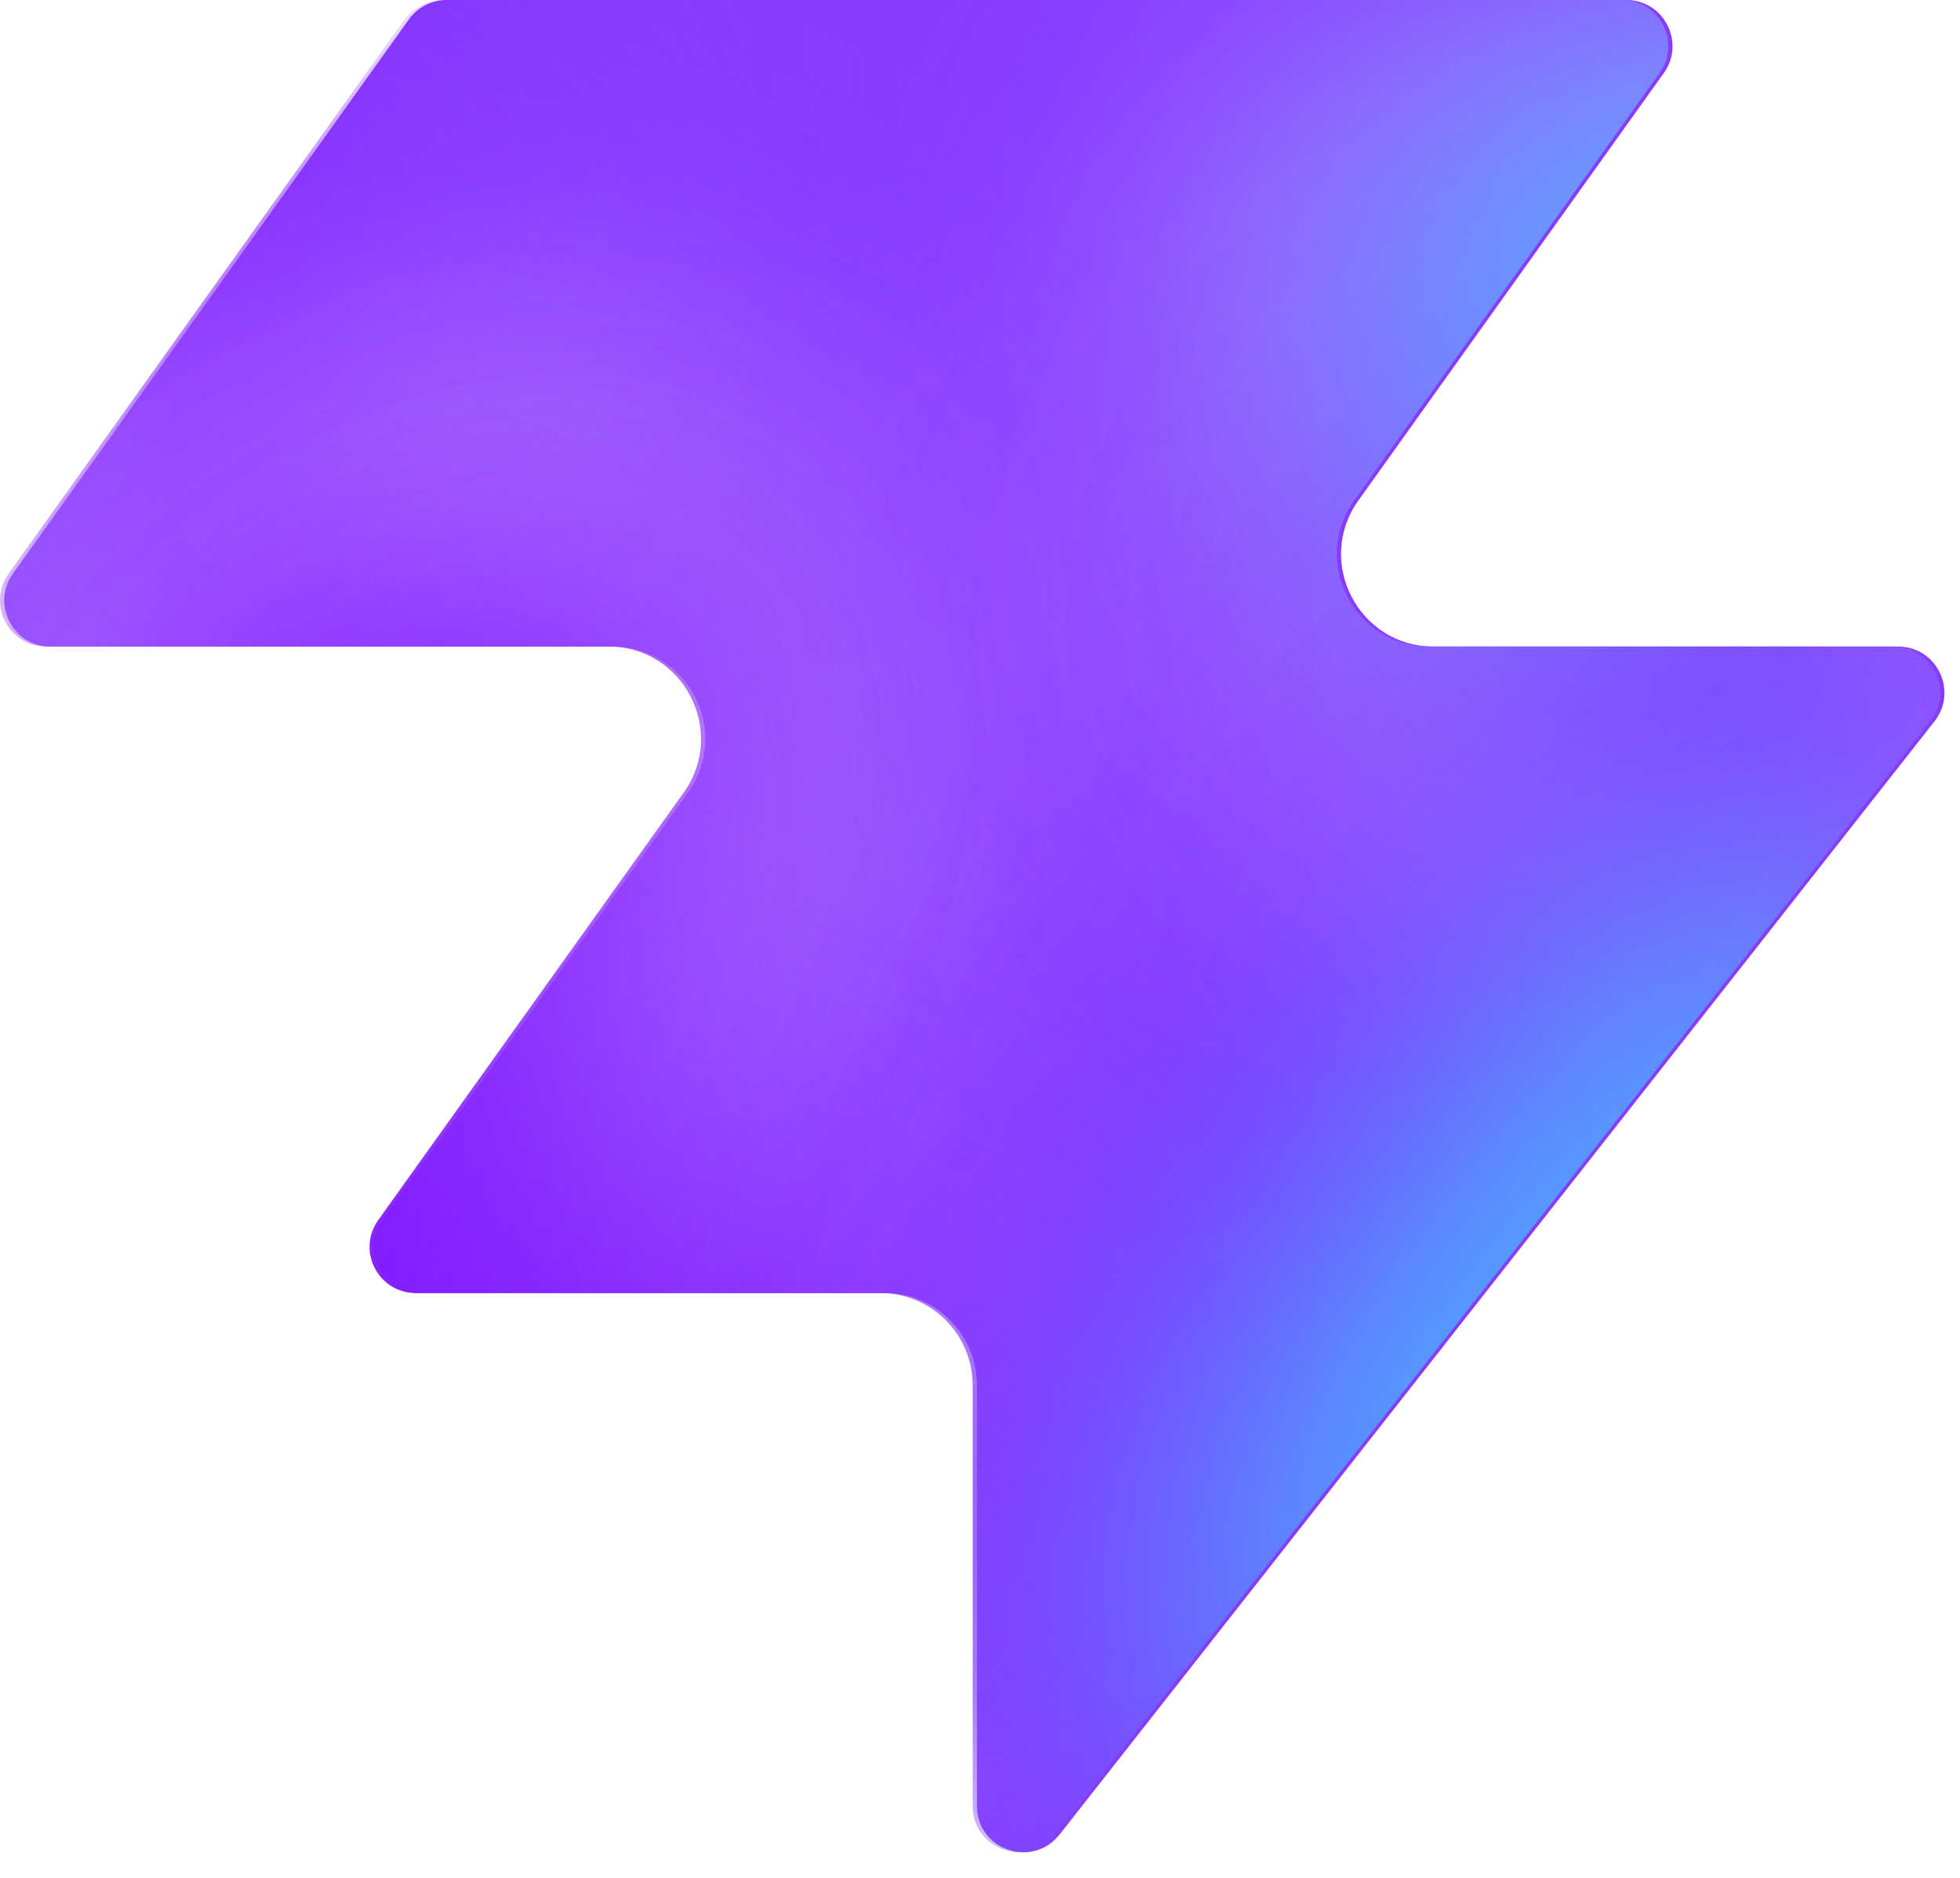
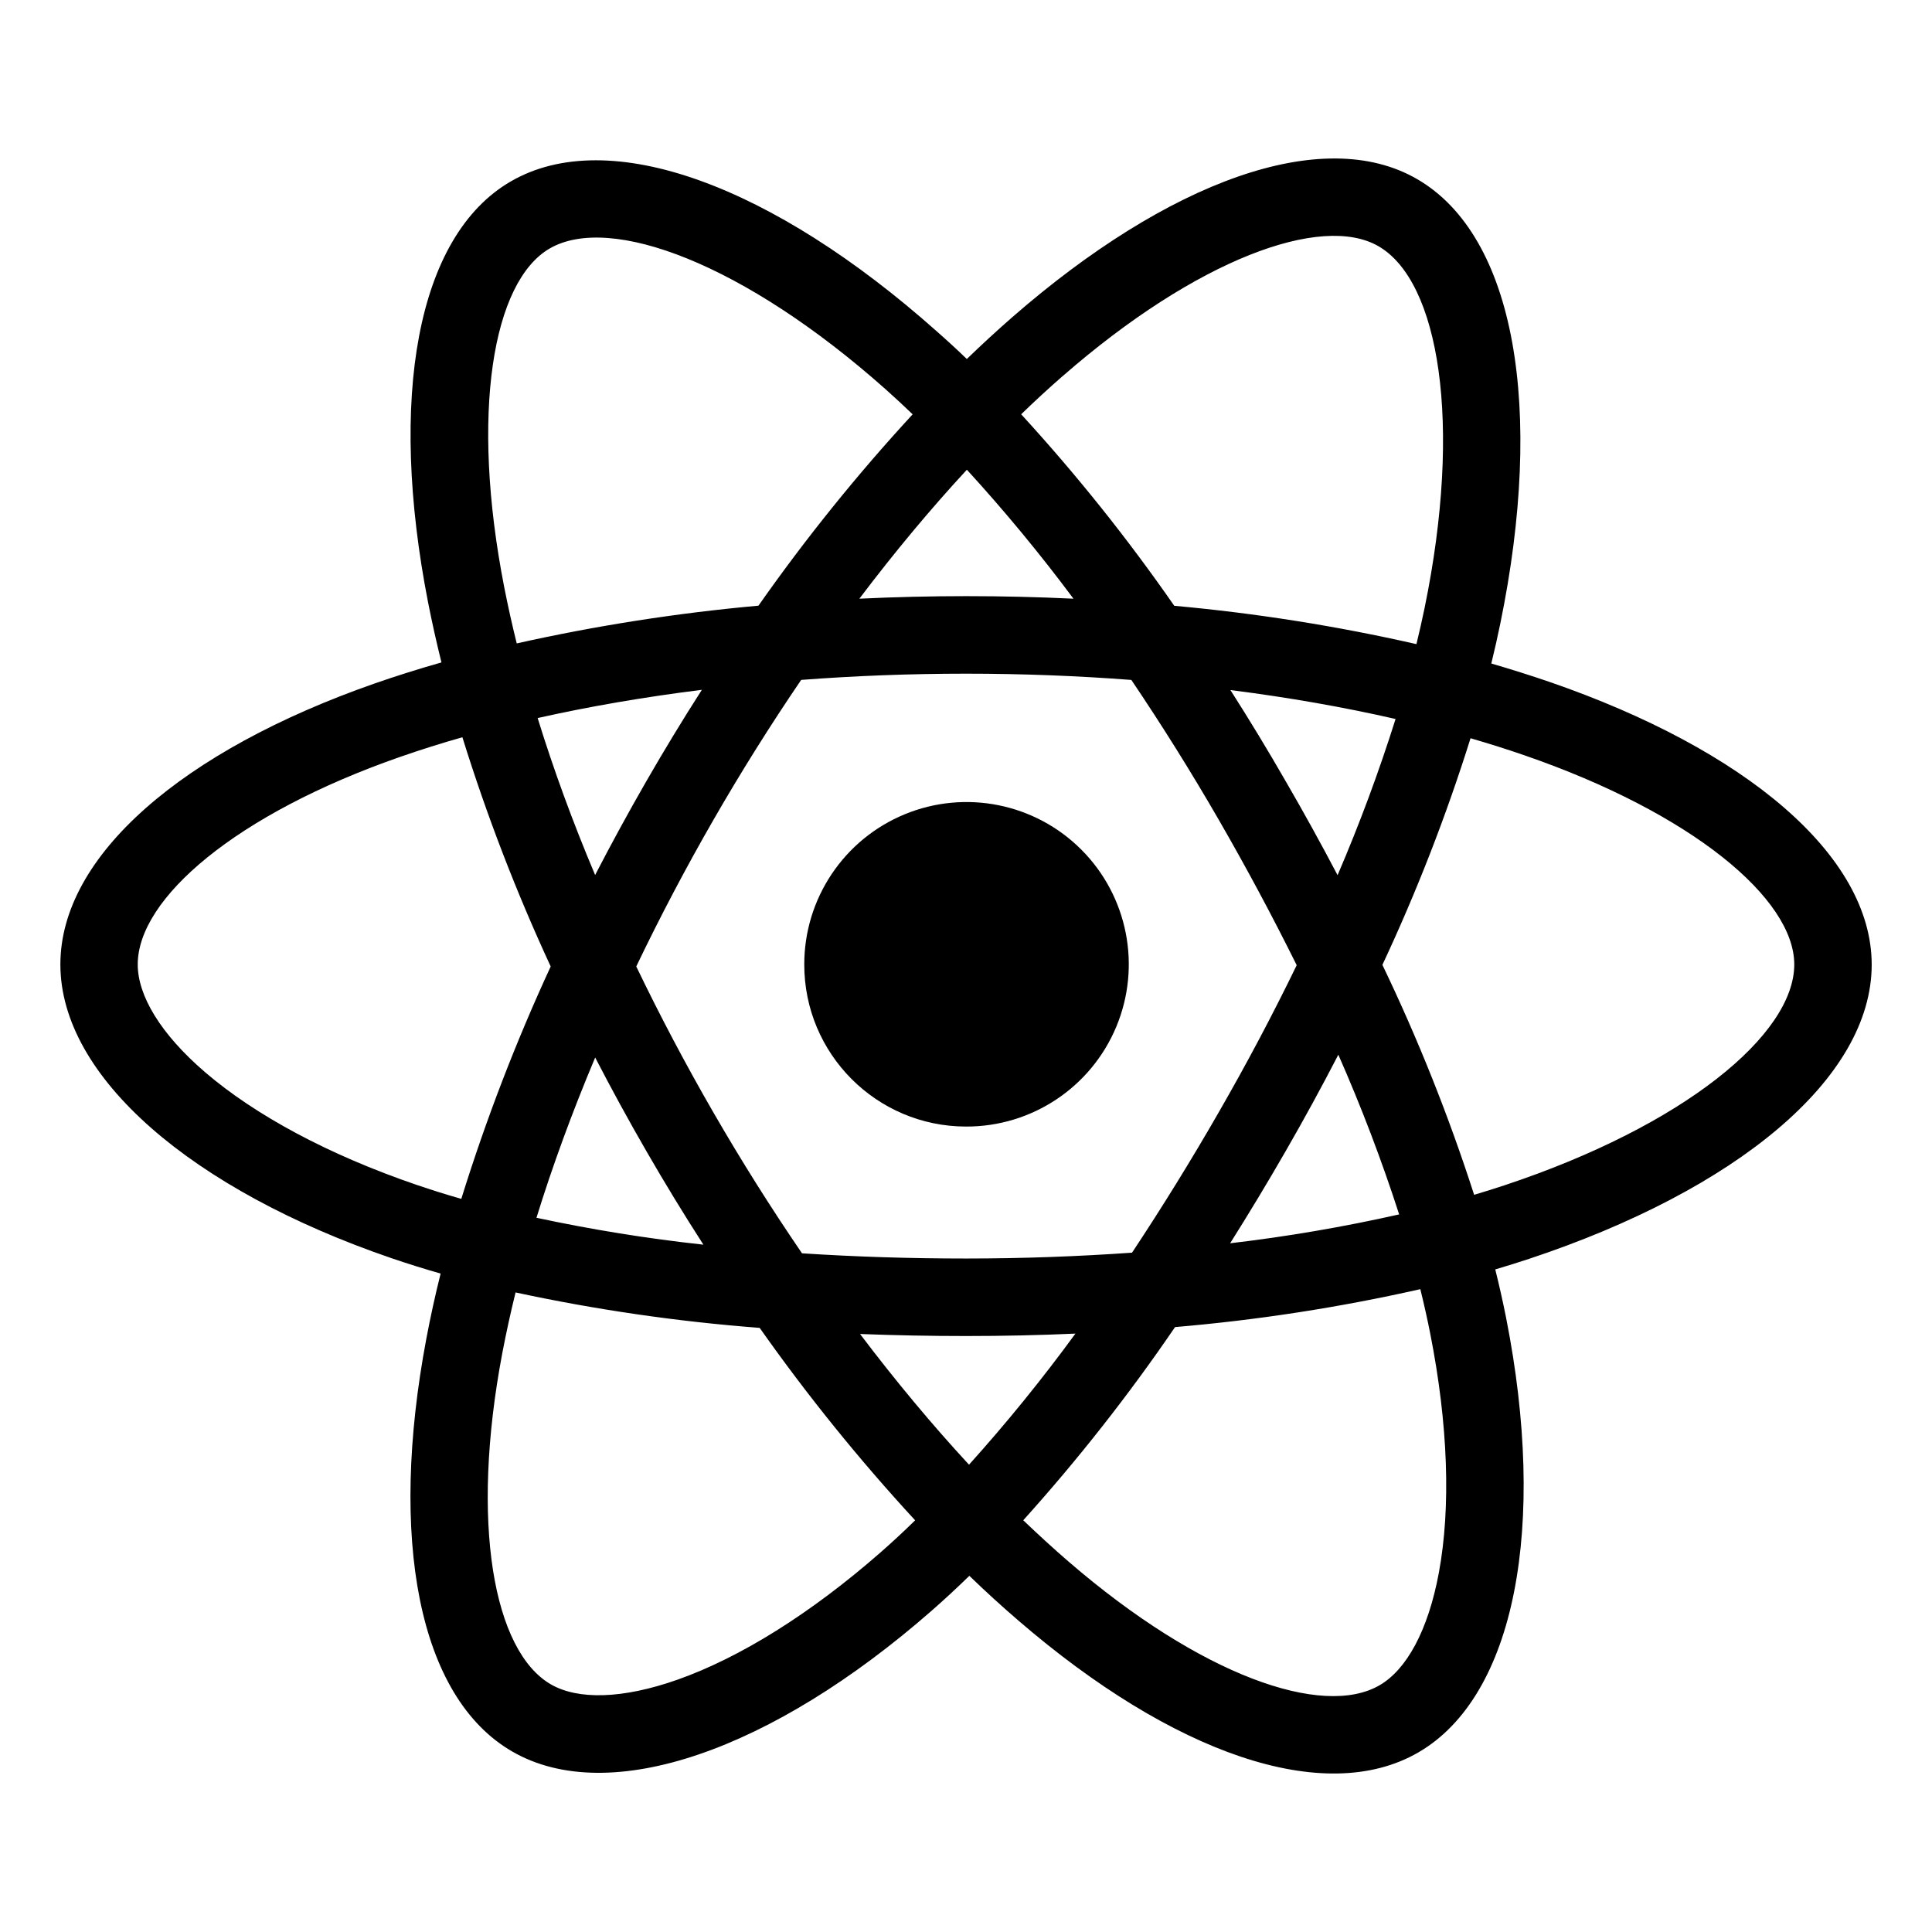
- <svg xmlns="http://www.w3.org/2000/svg" width="48" height="46" fill="none" viewBox="0 0 48 46">
-   <path fill="#863bff" d="M25.946 44.938c-.664.845-2.021.375-2.021-.698V33.937a2.26 2.26 0 0 0-2.262-2.262H10.287c-.92 0-1.456-1.04-.92-1.788l7.48-10.471c1.07-1.497 0-3.578-1.842-3.578H1.237c-.92 0-1.456-1.04-.92-1.788L10.013.474c.214-.297.556-.474.92-.474h28.894c.92 0 1.456 1.04.92 1.788l-7.48 10.471c-1.07 1.498 0 3.579 1.842 3.579h11.377c.943 0 1.473 1.088.89 1.83L25.947 44.94z" style="fill:#863bff;fill:color(display-p3 .525 .23 1);fill-opacity:1" />
-   <mask id="a" width="48" height="46" x="0" y="0" maskUnits="userSpaceOnUse" style="mask-type:alpha">
-     <path fill="#000" d="M25.842 44.938c-.664.844-2.021.375-2.021-.698V33.937a2.26 2.26 0 0 0-2.262-2.262H10.183c-.92 0-1.456-1.04-.92-1.788l7.48-10.471c1.07-1.498 0-3.579-1.842-3.579H1.133c-.92 0-1.456-1.04-.92-1.787L9.91.473c.214-.297.556-.474.92-.474h28.894c.92 0 1.456 1.04.92 1.788l-7.48 10.471c-1.07 1.498 0 3.578 1.842 3.578h11.377c.943 0 1.473 1.088.89 1.832L25.843 44.94z" style="fill:#000;fill-opacity:1" />
-   </mask>
-   <g mask="url(#a)">
-     <g filter="url(#b)">
-       <ellipse cx="5.508" cy="14.704" fill="#ede6ff" rx="5.508" ry="14.704" style="fill:#ede6ff;fill:color(display-p3 .927 .903 1);fill-opacity:1" transform="matrix(.00324 1 1 -.00324 -4.47 31.516)" />
-     </g>
-     <g filter="url(#c)">
-       <ellipse cx="10.399" cy="29.851" fill="#ede6ff" rx="10.399" ry="29.851" style="fill:#ede6ff;fill:color(display-p3 .927 .903 1);fill-opacity:1" transform="matrix(.00324 1 1 -.00324 -39.328 7.883)" />
-     </g>
-     <g filter="url(#d)">
-       <ellipse cx="5.508" cy="30.487" fill="#7e14ff" rx="5.508" ry="30.487" style="fill:#7e14ff;fill:color(display-p3 .492 .077 1);fill-opacity:1" transform="rotate(89.814 -25.913 -14.639)scale(1 -1)" />
-     </g>
-     <g filter="url(#e)">
-       <ellipse cx="5.508" cy="30.599" fill="#7e14ff" rx="5.508" ry="30.599" style="fill:#7e14ff;fill:color(display-p3 .492 .077 1);fill-opacity:1" transform="rotate(89.814 -32.644 -3.334)scale(1 -1)" />
-     </g>
-     <g filter="url(#f)">
-       <ellipse cx="5.508" cy="30.599" fill="#7e14ff" rx="5.508" ry="30.599" style="fill:#7e14ff;fill:color(display-p3 .492 .077 1);fill-opacity:1" transform="matrix(.00324 1 1 -.00324 -34.34 30.47)" />
-     </g>
-     <g filter="url(#g)">
-       <ellipse cx="14.072" cy="22.078" fill="#ede6ff" rx="14.072" ry="22.078" style="fill:#ede6ff;fill:color(display-p3 .927 .903 1);fill-opacity:1" transform="rotate(93.35 24.506 48.493)scale(-1 1)" />
-     </g>
-     <g filter="url(#h)">
-       <ellipse cx="3.47" cy="21.501" fill="#7e14ff" rx="3.47" ry="21.501" style="fill:#7e14ff;fill:color(display-p3 .492 .077 1);fill-opacity:1" transform="rotate(89.009 28.708 47.59)scale(-1 1)" />
-     </g>
-     <g filter="url(#i)">
-       <ellipse cx="3.47" cy="21.501" fill="#7e14ff" rx="3.47" ry="21.501" style="fill:#7e14ff;fill:color(display-p3 .492 .077 1);fill-opacity:1" transform="rotate(89.009 28.708 47.59)scale(-1 1)" />
-     </g>
-     <g filter="url(#j)">
-       <ellipse cx=".387" cy="8.972" fill="#7e14ff" rx="4.407" ry="29.108" style="fill:#7e14ff;fill:color(display-p3 .492 .077 1);fill-opacity:1" transform="rotate(39.51 .387 8.972)" />
-     </g>
-     <g filter="url(#k)">
-       <ellipse cx="47.523" cy="-6.092" fill="#7e14ff" rx="4.407" ry="29.108" style="fill:#7e14ff;fill:color(display-p3 .492 .077 1);fill-opacity:1" transform="rotate(37.892 47.523 -6.092)" />
-     </g>
-     <g filter="url(#l)">
-       <ellipse cx="41.412" cy="6.333" fill="#47bfff" rx="5.971" ry="9.665" style="fill:#47bfff;fill:color(display-p3 .28 .748 1);fill-opacity:1" transform="rotate(37.892 41.412 6.333)" />
-     </g>
-     <g filter="url(#m)">
-       <ellipse cx="-1.879" cy="38.332" fill="#7e14ff" rx="4.407" ry="29.108" style="fill:#7e14ff;fill:color(display-p3 .492 .077 1);fill-opacity:1" transform="rotate(37.892 -1.88 38.332)" />
-     </g>
-     <g filter="url(#n)">
-       <ellipse cx="-1.879" cy="38.332" fill="#7e14ff" rx="4.407" ry="29.108" style="fill:#7e14ff;fill:color(display-p3 .492 .077 1);fill-opacity:1" transform="rotate(37.892 -1.88 38.332)" />
-     </g>
-     <g filter="url(#o)">
-       <ellipse cx="35.651" cy="29.907" fill="#7e14ff" rx="4.407" ry="29.108" style="fill:#7e14ff;fill:color(display-p3 .492 .077 1);fill-opacity:1" transform="rotate(37.892 35.651 29.907)" />
-     </g>
-     <g filter="url(#p)">
-       <ellipse cx="38.418" cy="32.4" fill="#47bfff" rx="5.971" ry="15.297" style="fill:#47bfff;fill:color(display-p3 .28 .748 1);fill-opacity:1" transform="rotate(37.892 38.418 32.4)" />
-     </g>
-   </g>
-   <defs>
-     <filter id="b" width="60.045" height="41.654" x="-19.77" y="16.149" color-interpolation-filters="sRGB" filterUnits="userSpaceOnUse">
-       <feFlood flood-opacity="0" result="BackgroundImageFix" />
-       <feBlend in="SourceGraphic" in2="BackgroundImageFix" result="shape" />
-       <feGaussianBlur result="effect1_foregroundBlur_2002_17158" stdDeviation="7.659" />
-     </filter>
-     <filter id="c" width="90.34" height="51.437" x="-54.613" y="-7.533" color-interpolation-filters="sRGB" filterUnits="userSpaceOnUse">
-       <feFlood flood-opacity="0" result="BackgroundImageFix" />
-       <feBlend in="SourceGraphic" in2="BackgroundImageFix" result="shape" />
-       <feGaussianBlur result="effect1_foregroundBlur_2002_17158" stdDeviation="7.659" />
-     </filter>
-     <filter id="d" width="79.355" height="29.4" x="-49.64" y="2.03" color-interpolation-filters="sRGB" filterUnits="userSpaceOnUse">
-       <feFlood flood-opacity="0" result="BackgroundImageFix" />
-       <feBlend in="SourceGraphic" in2="BackgroundImageFix" result="shape" />
-       <feGaussianBlur result="effect1_foregroundBlur_2002_17158" stdDeviation="4.596" />
-     </filter>
-     <filter id="e" width="79.579" height="29.4" x="-45.045" y="20.029" color-interpolation-filters="sRGB" filterUnits="userSpaceOnUse">
-       <feFlood flood-opacity="0" result="BackgroundImageFix" />
-       <feBlend in="SourceGraphic" in2="BackgroundImageFix" result="shape" />
-       <feGaussianBlur result="effect1_foregroundBlur_2002_17158" stdDeviation="4.596" />
-     </filter>
-     <filter id="f" width="79.579" height="29.4" x="-43.513" y="21.178" color-interpolation-filters="sRGB" filterUnits="userSpaceOnUse">
-       <feFlood flood-opacity="0" result="BackgroundImageFix" />
-       <feBlend in="SourceGraphic" in2="BackgroundImageFix" result="shape" />
-       <feGaussianBlur result="effect1_foregroundBlur_2002_17158" stdDeviation="4.596" />
-     </filter>
-     <filter id="g" width="74.749" height="58.852" x="15.756" y="-17.901" color-interpolation-filters="sRGB" filterUnits="userSpaceOnUse">
-       <feFlood flood-opacity="0" result="BackgroundImageFix" />
-       <feBlend in="SourceGraphic" in2="BackgroundImageFix" result="shape" />
-       <feGaussianBlur result="effect1_foregroundBlur_2002_17158" stdDeviation="7.659" />
-     </filter>
-     <filter id="h" width="61.377" height="25.362" x="23.548" y="2.284" color-interpolation-filters="sRGB" filterUnits="userSpaceOnUse">
-       <feFlood flood-opacity="0" result="BackgroundImageFix" />
-       <feBlend in="SourceGraphic" in2="BackgroundImageFix" result="shape" />
-       <feGaussianBlur result="effect1_foregroundBlur_2002_17158" stdDeviation="4.596" />
-     </filter>
-     <filter id="i" width="61.377" height="25.362" x="23.548" y="2.284" color-interpolation-filters="sRGB" filterUnits="userSpaceOnUse">
-       <feFlood flood-opacity="0" result="BackgroundImageFix" />
-       <feBlend in="SourceGraphic" in2="BackgroundImageFix" result="shape" />
-       <feGaussianBlur result="effect1_foregroundBlur_2002_17158" stdDeviation="4.596" />
-     </filter>
-     <filter id="j" width="56.045" height="63.649" x="-27.636" y="-22.853" color-interpolation-filters="sRGB" filterUnits="userSpaceOnUse">
-       <feFlood flood-opacity="0" result="BackgroundImageFix" />
-       <feBlend in="SourceGraphic" in2="BackgroundImageFix" result="shape" />
-       <feGaussianBlur result="effect1_foregroundBlur_2002_17158" stdDeviation="4.596" />
-     </filter>
-     <filter id="k" width="54.814" height="64.646" x="20.116" y="-38.415" color-interpolation-filters="sRGB" filterUnits="userSpaceOnUse">
-       <feFlood flood-opacity="0" result="BackgroundImageFix" />
-       <feBlend in="SourceGraphic" in2="BackgroundImageFix" result="shape" />
-       <feGaussianBlur result="effect1_foregroundBlur_2002_17158" stdDeviation="4.596" />
-     </filter>
-     <filter id="l" width="33.541" height="35.313" x="24.641" y="-11.323" color-interpolation-filters="sRGB" filterUnits="userSpaceOnUse">
-       <feFlood flood-opacity="0" result="BackgroundImageFix" />
-       <feBlend in="SourceGraphic" in2="BackgroundImageFix" result="shape" />
-       <feGaussianBlur result="effect1_foregroundBlur_2002_17158" stdDeviation="4.596" />
-     </filter>
-     <filter id="m" width="54.814" height="64.646" x="-29.286" y="6.009" color-interpolation-filters="sRGB" filterUnits="userSpaceOnUse">
-       <feFlood flood-opacity="0" result="BackgroundImageFix" />
-       <feBlend in="SourceGraphic" in2="BackgroundImageFix" result="shape" />
-       <feGaussianBlur result="effect1_foregroundBlur_2002_17158" stdDeviation="4.596" />
-     </filter>
-     <filter id="n" width="54.814" height="64.646" x="-29.286" y="6.009" color-interpolation-filters="sRGB" filterUnits="userSpaceOnUse">
-       <feFlood flood-opacity="0" result="BackgroundImageFix" />
-       <feBlend in="SourceGraphic" in2="BackgroundImageFix" result="shape" />
-       <feGaussianBlur result="effect1_foregroundBlur_2002_17158" stdDeviation="4.596" />
-     </filter>
-     <filter id="o" width="54.814" height="64.646" x="8.244" y="-2.416" color-interpolation-filters="sRGB" filterUnits="userSpaceOnUse">
-       <feFlood flood-opacity="0" result="BackgroundImageFix" />
-       <feBlend in="SourceGraphic" in2="BackgroundImageFix" result="shape" />
-       <feGaussianBlur result="effect1_foregroundBlur_2002_17158" stdDeviation="4.596" />
-     </filter>
-     <filter id="p" width="39.409" height="43.623" x="18.713" y="10.588" color-interpolation-filters="sRGB" filterUnits="userSpaceOnUse">
-       <feFlood flood-opacity="0" result="BackgroundImageFix" />
-       <feBlend in="SourceGraphic" in2="BackgroundImageFix" result="shape" />
-       <feGaussianBlur result="effect1_foregroundBlur_2002_17158" stdDeviation="4.596" />
-     </filter>
-   </defs>
+ <svg xmlns="http://www.w3.org/2000/svg" viewBox="0 0 512 512" class="ionicon">
+   <path d="M410.66 180.72q-7.67-2.62-15.45-4.88 1.29-5.25 2.38-10.56c11.7-56.9 4.05-102.74-22.06-117.83-25-14.48-66 .61-107.36 36.69q-6.1 5.34-11.95 11-3.9-3.76-8-7.36c-43.35-38.58-86.8-54.83-112.88-39.69-25 14.51-32.43 57.6-21.9 111.53q1.58 8 3.55 15.93a321 321 0 0 0-17.77 5.6C48.46 198.9 16 226.73 16 255.59c0 29.82 34.84 59.72 87.77 77.85q6.44 2.19 13 4.07-2.13 8.49-3.77 17.17c-10 53-2.2 95.07 22.75 109.49 25.77 14.89 69-.41 111.14-37.31q5-4.38 10-9.25 6.32 6.11 13 11.86c40.8 35.18 81.09 49.39 106 34.93 25.75-14.94 34.12-60.14 23.25-115.13q-1.25-6.3-2.88-12.86 4.56-1.35 8.93-2.79c55-18.27 90.83-47.81 90.83-78-.02-29-33.52-57.01-85.36-74.9m-129-81.08c35.43-30.91 68.55-43.11 83.65-34.39 16.07 9.29 22.32 46.75 12.22 95.88q-1 4.8-2.16 9.57a488 488 0 0 0-64.18-10.16 481 481 0 0 0-40.57-50.75q5.38-5.22 11.02-10.15ZM157.73 280.25q6.51 12.6 13.61 24.89 7.23 12.54 15.07 24.71a435 435 0 0 1-44.24-7.13c4.24-13.72 9.46-27.97 15.56-42.47m0-48.33c-6-14.19-11.08-28.15-15.25-41.63 13.7-3.07 28.3-5.58 43.52-7.48q-7.65 11.94-14.72 24.23t-13.58 24.88Zm10.9 24.17q9.48-19.77 20.42-38.78 10.93-19 23.27-37.13c14.28-1.08 28.92-1.65 43.71-1.65s29.52.57 43.79 1.66q12.21 18.09 23.13 37t20.69 38.6Q334 275.63 323 294.73q-10.91 19-23 37.24c-14.25 1-29 1.55-44 1.55s-29.47-.47-43.46-1.38q-12.43-18.19-23.46-37.29t-20.48-38.76ZM340.75 305q7.25-12.58 13.92-25.49a440 440 0 0 1 16.12 42.32 434 434 0 0 1-44.79 7.65q7.62-12.09 14.75-24.48m13.72-73.07q-6.64-12.65-13.81-25-7-12.18-14.59-24.06c15.31 1.94 30 4.52 43.77 7.67a440 440 0 0 1-15.37 41.39m-98.24-107.45a440 440 0 0 1 28.25 34.18q-28.35-1.35-56.74 0c9.33-12.34 18.88-23.79 28.49-34.18M145.66 65.86c16.06-9.32 51.57 4 89 37.27 2.39 2.13 4.8 4.36 7.2 6.67A491 491 0 0 0 201 160.51a499 499 0 0 0-64.06 10q-1.83-7.36-3.3-14.82c-9.05-46.23-3.06-81.08 12.02-89.83m-23.41 251.85q-6-1.71-11.85-3.71c-23.4-8-42.73-18.44-56-29.81-11.88-10.19-17.9-20.36-17.9-28.6 0-17.51 26.06-39.85 69.52-55q8.19-2.85 16.52-5.21a493.5 493.5 0 0 0 23.4 60.75 502.5 502.5 0 0 0-23.69 61.58m111.13 93.67c-18.63 16.32-37.29 27.89-53.74 33.72-14.78 5.23-26.55 5.38-33.66 1.27-15.14-8.75-21.44-42.54-12.85-87.86q1.53-8 3.5-16a481 481 0 0 0 64.69 9.39 501 501 0 0 0 41.2 51c-2.98 2.93-6.03 5.75-9.14 8.48m23.42-23.22c-9.72-10.51-19.42-22.14-28.88-34.64q13.79.54 28.08.54c9.78 0 19.46-.21 29-.64a439 439 0 0 1-28.2 34.74m124.52 28.59c-2.86 15.44-8.61 25.74-15.72 29.86-15.13 8.78-47.48-2.63-82.36-32.72-4-3.44-8-7.13-12.07-11a484.5 484.5 0 0 0 40.23-51.2 478 478 0 0 0 65-10.05q1.47 5.94 2.6 11.64c4.81 24.3 5.5 46.28 2.32 63.47m17.4-102.64c-2.62.87-5.32 1.71-8.06 2.53a483 483 0 0 0-24.31-60.94 481.5 481.5 0 0 0 23.36-60.06c4.91 1.43 9.68 2.93 14.27 4.52 44.42 15.32 71.52 38 71.52 55.43 0 18.6-29.27 42.74-76.78 58.52" />
+   <path d="M256 298.55a43 43 0 1 0-42.86-43 42.91 42.91 0 0 0 42.86 43" />
</svg>
